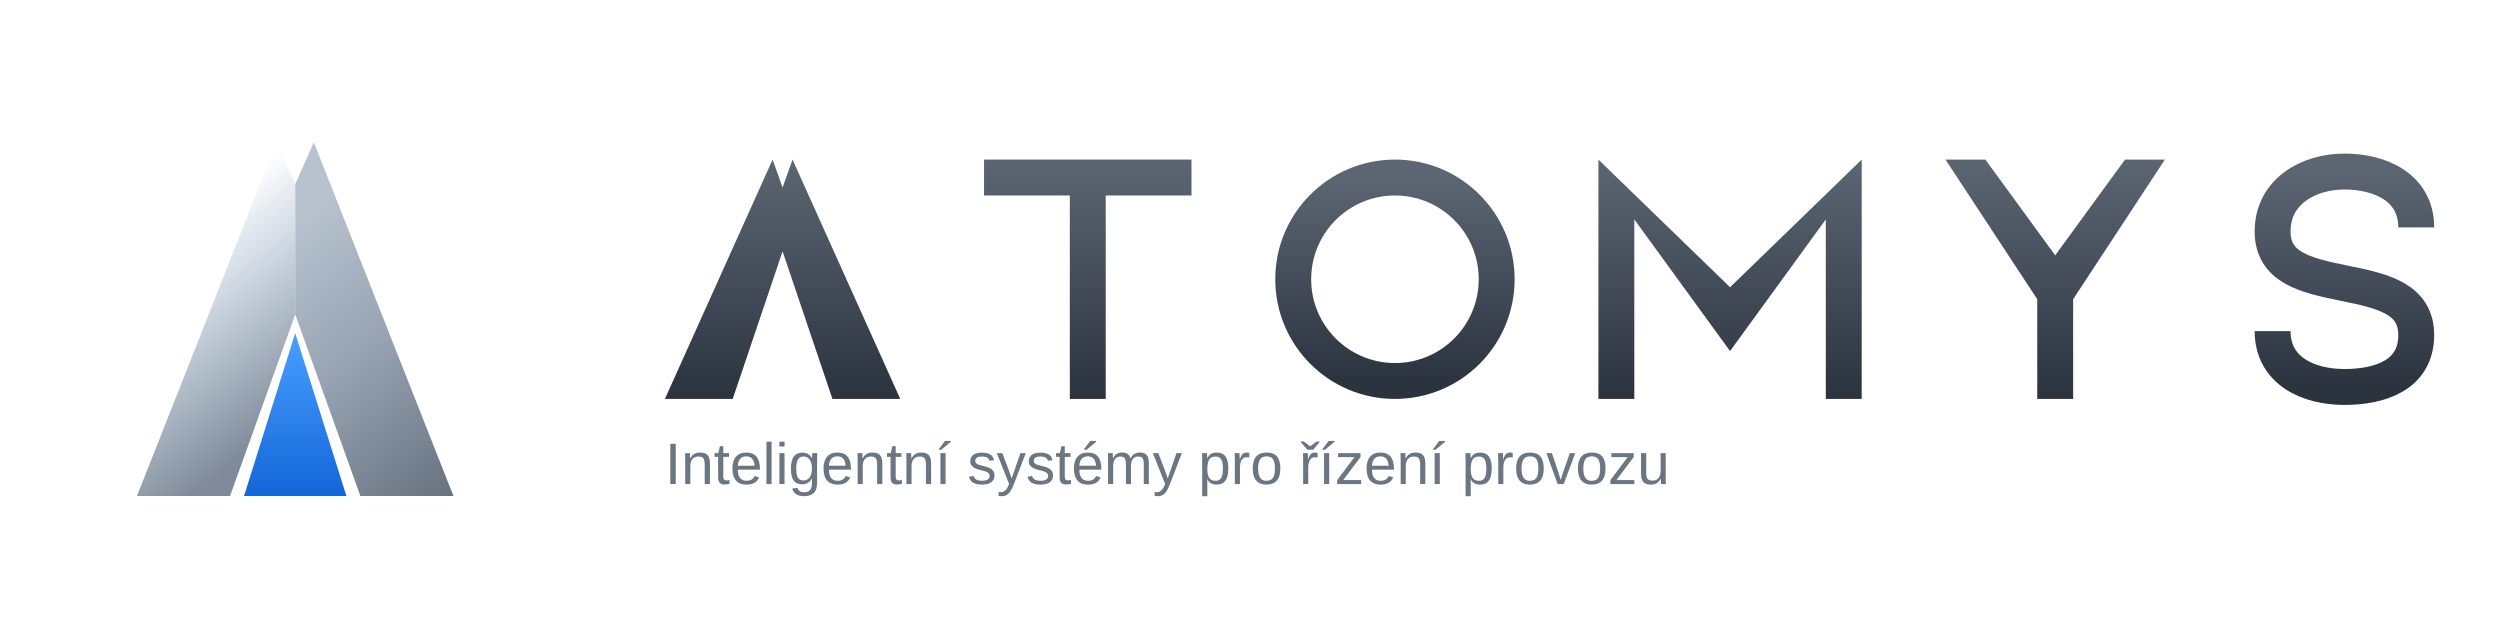
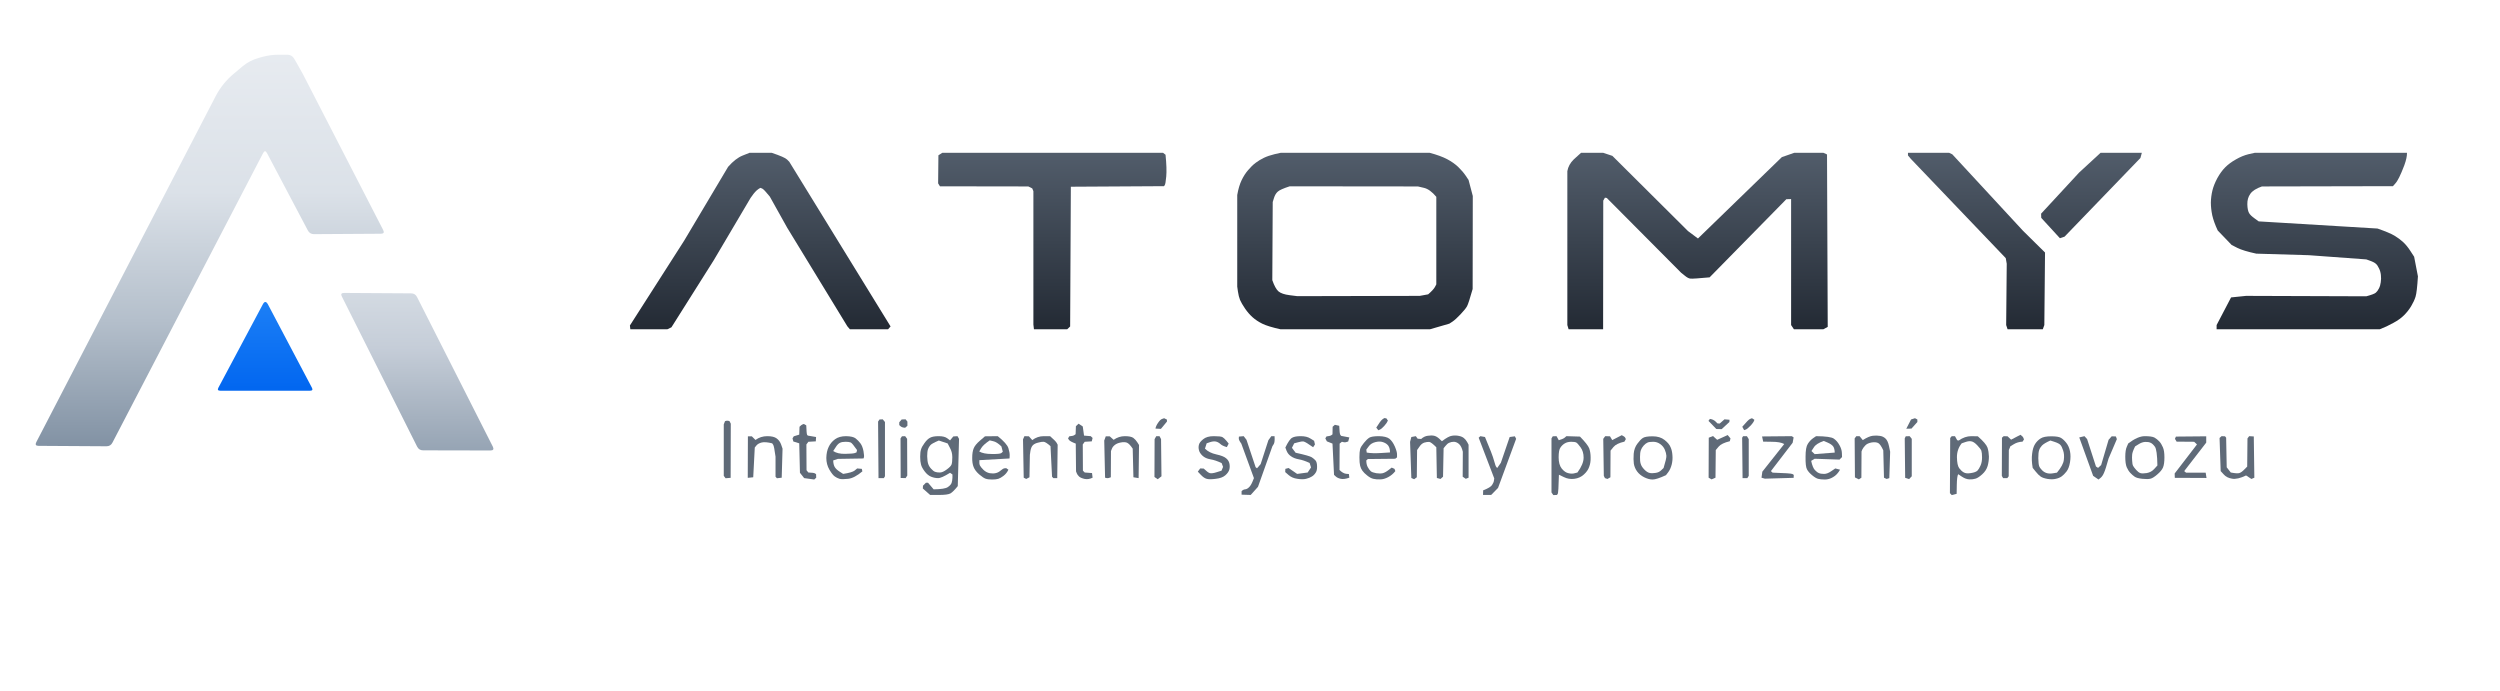
- <svg xmlns="http://www.w3.org/2000/svg" viewBox="0 0 940 240" role="img" aria-label="ATOMYS — Inteligentní systémy pro řízení provozu">
+ <svg xmlns="http://www.w3.org/2000/svg" viewBox="0 0 1782 492" width="1782" height="492" role="img" aria-label="ATOMYS — Inteligentní systémy pro řízení provozu">
  <defs>
-     <linearGradient id="aLeft" x1="0" y1="0" x2="0.35" y2="1">
-       <stop offset="0" stop-color="#eef3f8" />
-       <stop offset="0.30" stop-color="#ffffff" />
-       <stop offset="0.58" stop-color="#c9d3df" />
-       <stop offset="1" stop-color="#7f8b9a" />
+     <linearGradient id="wLUp" x1="0" y1="40" x2="0" y2="319" gradientUnits="userSpaceOnUse">
+       <stop offset="0" stop-color="#e7ebf0" />
+       <stop offset="0.35" stop-color="#dbe1e8" />
+       <stop offset="0.68" stop-color="#b4bfcb" />
+       <stop offset="1" stop-color="#8292a4" />
    </linearGradient>
-     <linearGradient id="aRight" x1="0.65" y1="0" x2="1" y2="1">
-       <stop offset="0" stop-color="#b8c2cf" />
-       <stop offset="0.45" stop-color="#98a4b3" />
-       <stop offset="1" stop-color="#66727f" />
+     <linearGradient id="wLLo" x1="0" y1="210" x2="0" y2="322" gradientUnits="userSpaceOnUse">
+       <stop offset="0" stop-color="#d3dae2" />
+       <stop offset="0.35" stop-color="#c5cdd8" />
+       <stop offset="0.68" stop-color="#adb8c5" />
+       <stop offset="1" stop-color="#96a4b4" />
    </linearGradient>
-     <linearGradient id="aBlue" x1="0" y1="0" x2="0" y2="1">
-       <stop offset="0" stop-color="#47a0ff" />
-       <stop offset="1" stop-color="#1466d8" />
+     <linearGradient id="wLBl" x1="0" y1="214" x2="0" y2="280" gradientUnits="userSpaceOnUse">
+       <stop offset="0" stop-color="#1d80f6" />
+       <stop offset="1" stop-color="#0166f0" />
    </linearGradient>
-     <linearGradient id="word" x1="0" y1="0" x2="0" y2="1">
-       <stop offset="0" stop-color="#5c6673" />
-       <stop offset="1" stop-color="#2b333f" />
+     <linearGradient id="wLWm" x1="0" y1="108" x2="0" y2="235" gradientUnits="userSpaceOnUse">
+       <stop offset="0" stop-color="#525d6b" />
+       <stop offset="1" stop-color="#232a34" />
    </linearGradient>
  </defs>
-   <g transform="translate(6,15) scale(0.875)">
-     <path d="M120 126 L98 196 L142 196 Z" fill="url(#aBlue)" />
-     <path d="M112 44 L52 196 L92 196 L120 118 L120 62 Z" fill="url(#aLeft)" />
-     <path d="M128 44 L188 196 L148 196 L120 118 L120 62 Z" fill="url(#aRight)" />
+   <g transform="translate(-23 -1)">
+     <path d="M214 218Q212.1 214.5 210.3 218L178.7 277.3Q177.5 279.5 180 279.5L244 279.5Q246.5 279.5 245.3 277.3Z" fill="url(#wLBl)" />
+     <path d="M98.9 319.1L50.5 318.8Q47.5 318.8 48.9 316.1L176.7 69.6Q181.6 60.2 189.8 53.4L196 48.2Q201.1 44 207.4 42.3L210.2 41.5Q216.2 39.9 222.4 40L228 40Q231 40.1 232.6 42.7L234.3 45.6Q236.7 49.7 238.9 53.8L296.1 164.9Q297.5 167.6 294.5 167.6L246.8 167.9Q243.8 167.9 242.4 165.2L213.3 110.1Q211.9 107.5 210.5 110.2L103.2 316.4Q101.9 319.1 98.9 319.1Z" fill="url(#wLUp)" />
+     <path d="M320.3 212.8L374.3 319.4Q375.6 322.1 372.6 322.1L324.6 322Q321.6 322 320.3 319.3L266.7 212.4Q265.3 209.8 268.3 209.8L316 210.1Q319 210.1 320.3 212.8Z" fill="url(#wLLo)" />
  </g>
-   <g transform="translate(250,60) scale(0.75)" fill="url(#word)">
-     <path d="M54 0 L0 120 L34 120 L59 46 L84 120 L118 120 L64 0 L59 14 Z" />
-     <path d="M160 0 H264 V18 H221 V120 H203 V18 H160 Z" />
-     <circle cx="366" cy="60" r="51" fill="none" stroke="url(#word)" stroke-width="18" />
-     <path d="M468 0 L534 64 L600 0 L600 120 L582 120 L582 30 L534 96 L486 30 L486 120 L468 120 Z" />
-     <path d="M642 0 L662 0 L697 48 L732 0 L752 0 L706 70 L706 120 L688 120 L688 70 Z" />
-     <path d="M878 34 C878 14 860 6 842 6 C824 6 806 16 806 36 C806 54 822 58 842 62 C862 66 878 70 878 88 C878 108 860 114 842 114 C824 114 806 106 806 86" fill="none" stroke="url(#word)" stroke-width="18" stroke-linecap="butt" stroke-linejoin="round" />
+   <g>
+     <path d="M1046.8 128.3L1049.8 139.7L1049.7 206Q1046.8 216.3 1045.7 218.3Q1044.6 220.3 1041.1 224Q1037.6 227.7 1035.4 229.2L1033.1 230.7L1019.3 234.7L912.7 234.7Q903.7 232.7 899.7 230.7Q895.7 228.7 892.8 226.1Q890 223.6 887.5 220Q885 216.3 883.9 213.8Q882.9 211.3 882.4 207.8L881.9 204.3L881.9 139Q883 132.7 885 128.5Q887 124.3 889.7 121.2Q892.3 118.1 895.1 116Q897.8 114 900.9 112.5Q904 111 908.5 109.9L913 108.9L1019 108.9Q1026.9 111 1031.6 113.5Q1036.3 116 1039.5 119.1Q1042.7 122.2 1044.8 125.3L1046.8 128.3ZM1018 209.8Q1021.7 206.6 1022.8 204.6L1023.8 202.7L1023.8 140.3Q1019.3 134.9 1015 133.9L1010.7 132.9L919.3 132.8Q912.5 135 910.8 136.6Q909 138.2 908.1 141.1L907.2 144L906.9 199.7Q909 205.7 911.3 207.7Q913.7 209.7 919.2 210.4L924.7 211.1L1012 210.9L1018 209.8Z" fill="url(#wLWm)" fill-rule="evenodd" />
+     <path d="M1276.7 141.9L1273.3 142L1218.6 197.7Q1206.7 198.8 1205 198.6Q1203.3 198.5 1200.8 196.4L1198.3 194.4L1145.3 141.1L1144 140.9L1142.8 143L1142.7 234.7L1139.7 234.7L1118.1 234.7L1117.2 231.7L1117.2 122Q1118 117.3 1121.8 113.6Q1125.7 110 1127 108.9L1128.3 108.9L1142.7 108.9L1149.3 111.1L1203.2 164.7L1210.3 170L1270.1 112L1279 108.9L1299.7 108.9L1302.3 110.1L1302.8 233L1299.7 234.7L1278.7 234.7L1276.7 231.7L1276.7 141.9Z" fill="url(#wLWm)" />
+     <path d="M1590.3 212L1601 210.9L1686.7 211.2Q1692.3 209.7 1693.5 208.6Q1694.7 207.6 1695.7 205.6Q1696.7 203.7 1697 201.2Q1697.4 198.7 1697.1 196Q1696.8 193.3 1695.7 191.2Q1694.7 189 1693.5 188Q1692.3 186.9 1689.5 185.9L1686.7 184.9L1645.7 181.9L1608.3 180.8Q1599 178.8 1594.8 176.7L1590.7 174.6L1580.8 164.3Q1578 158.3 1576.9 153.5Q1575.9 148.7 1575.9 144.3Q1576 140 1577 135.8Q1578 131.7 1580.5 127Q1583.1 122.3 1586.2 119.2Q1589.3 116.1 1593.8 113.6Q1598.3 111 1602.8 109.9L1607.3 108.9L1715.7 108.9Q1715.8 112.3 1713.8 117.8Q1711.7 123.3 1710.2 126.3Q1708.7 129.4 1707.2 131L1705.7 132.7L1612.3 132.9Q1606.2 135 1604 138.2Q1601.8 141.3 1601.9 145.6Q1602 149.8 1603.1 151.8Q1604.2 153.7 1607.1 155.7L1610 157.8L1694.7 162.9Q1703.3 165.9 1706.8 168Q1710.3 170.1 1713 172.6Q1715.7 175.1 1718.2 179L1720.8 183L1723.5 197Q1722.8 208.3 1721.8 211.5Q1720.8 214.7 1718.7 218.2Q1716.6 221.7 1713.6 224.7Q1710.6 227.7 1705.9 230.2Q1701.3 232.8 1696.3 234.7L1691.3 234.7L1581.3 234.7L1580 234.7L1580 231.7L1590.3 212Z" fill="url(#wLWm)" />
+     <path d="M449.3 234.7L449 232L487.7 171.5L519 118.9Q524.3 112.9 529.3 110.9L534.3 108.9L550 108.9Q559.3 112 561 113.7L562.6 115.3L634.8 232.7L633 234.7L621 234.7Q607.7 234.7 605.8 234.7L604 232.6L561.1 162.3L548.7 140.1Q544.6 135 543.3 134.4L542 133.9Q539.3 135.3 537.1 138.2L535 141.1L508.7 185.6L478.6 233.3L475.7 234.7L449.3 234.7Z" fill="url(#wLWm)" />
+     <path d="M763.3 133.1L762.8 232.7L760.7 234.7L738.7 234.7L737 234.7L736.6 231.3L736.6 136.3L735.8 134.3L733 132.9L670 132.8L668.7 130.7L668.9 110.7L671.7 108.9L829 108.9L830.8 110.3Q831.8 120.3 831.3 125.8Q830.8 131.3 830.2 132L829.7 132.7L763.3 133.1Z" fill="url(#wLWm)" />
+     <path d="M1360 108.9L1389.3 108.9L1391.6 110L1442 164.5L1457.7 180L1457.2 231.7L1456.1 234.7L1453.7 234.7L1434 234.7L1431 234.7L1430 231.7L1430.4 188L1429.7 184L1362.1 113.3L1360 110.8L1360 108.9Z" fill="url(#wLWm)" />
+     <path d="M1468.3 169.8L1455 155.3L1454.9 152.3L1482 123L1497.3 108.9L1526.7 108.9L1525.7 112.6L1471.6 168.7L1468.3 169.8Z" fill="url(#wLWm)" />
  </g>
-   <text x="250" y="182" font-family="Arial, Helvetica, sans-serif" font-size="22" fill="#6b7683" textLength="667" lengthAdjust="spacing">Inteligentní systémy pro řízení provozu</text>
+   <g>
+     <path d="M682.5 310.9L683.6 312.8L682.7 346.5Q679.5 350.5 677.5 351.7Q675.5 352.8 669.3 352.8L663 352.8L657.8 348.2L657.9 346.2L660 344.1L661.5 344.1L665.5 348.8Q673.5 348.7 675.6 347.2Q677.8 345.7 678.3 344.2Q678.8 342.8 678.9 340.5L678.9 338.2L677.2 337Q671 340.9 668.6 340.8Q666.2 340.8 663.7 339.8Q661.2 338.8 659.1 336Q657 333.2 656.5 331.1Q655.9 329 655.9 325.6Q655.9 322.2 656.5 320.4Q657 318.5 659 315.8Q661 313 663 312Q665 310.9 669.1 310.9Q673.2 310.9 675.2 312.4L677.2 313.9L679.5 311.1L682.5 310.9ZM675.5 316.1L669.2 314Q664.2 316.1 663.2 317.3Q662.1 318.5 661.5 320.1Q660.9 321.8 660.9 325.2Q661 328.8 661.6 330.6Q662.2 332.5 663.7 334.1Q665.2 335.8 666.5 336.3Q667.8 336.8 669.9 336.8Q672 336.8 674.9 334.6Q677.8 332.5 678.3 331Q678.8 329.5 678.8 325.9Q678.8 322.2 677.1 319.2L675.5 316.1Z" fill="#5f6a78" fill-rule="evenodd" />
+     <path d="M1111.1 313.8Q1114.5 312.8 1115.5 311.8L1116.5 310.9L1126.2 311.2Q1131.7 316.8 1132.8 319.6Q1133.8 322.5 1133.8 326.1Q1133.9 329.8 1132.8 332.7Q1131.8 335.7 1129 338.2Q1126.2 340.8 1122.2 341.3Q1118.2 341.8 1114.8 340.1L1111.2 338.4Q1110.9 351.5 1110.3 352.1L1109.8 352.8L1107.2 352.9L1105.9 351L1105.9 312.5L1106.8 311L1109.5 310.9L1111.1 313.8ZM1124.4 336.8Q1128.8 330.8 1128.8 326.2Q1128.8 321.8 1126.6 318.8Q1124.5 315.9 1123.5 315.4Q1122.5 314.9 1119.8 314.9Q1117 315 1115.3 316.1Q1113.5 317.2 1112.3 319Q1111 320.7 1111 326Q1111 331.2 1113.2 334Q1115.5 336.8 1118 337.3Q1120.5 337.9 1122.5 337.3L1124.4 336.8Z" fill="#5f6a78" fill-rule="evenodd" />
+     <path d="M1395.8 338Q1394.9 339.5 1394.8 345.8L1394.7 352L1391.2 352.9L1389.9 351.5L1390.1 312.2L1391.2 310.9L1393.5 310.9L1395.1 313.8L1396.2 314Q1400.5 310.9 1405.2 310.9L1409.8 311Q1415.7 316.2 1416.7 319.1Q1417.6 322 1417.7 325.4Q1417.7 328.8 1416.8 332.1Q1415.8 335.5 1412.9 338.1Q1410 340.7 1408.1 341.2Q1406.2 341.8 1403.8 341.7Q1401.2 341.6 1398.5 339.8L1395.8 338ZM1398.3 316Q1394.9 320.2 1394.9 325.9Q1395 331.6 1396.5 333.7Q1398 335.7 1399.7 336.7Q1401.5 337.8 1404.9 337.2Q1408.2 336.7 1409.5 335.5Q1410.7 334.2 1411.7 331.9Q1412.8 329.5 1412.8 326.1Q1412.8 322.8 1412.3 321.2Q1411.7 319.8 1409.3 317.3Q1407 314.9 1405.2 314.6Q1403.5 314.2 1400.9 315.1L1398.3 316Z" fill="#5f6a78" fill-rule="evenodd" />
+     <path d="M1517 316.1Q1523.8 310.9 1528.8 310.9Q1533.8 310.9 1535.7 311.9Q1537.6 313 1539.1 314.6Q1540.6 316.2 1541.7 318.8Q1542.8 321.2 1542.8 326Q1542.8 330.8 1541.8 333.2Q1540.8 335.6 1537.7 338.2Q1534.7 340.8 1532.9 341.2Q1531 341.7 1527.1 341.3Q1523.2 340.9 1521.6 339.8Q1520 338.7 1518.5 337.1Q1517 335.5 1515.9 333Q1514.9 330.5 1514.9 325.6Q1514.9 320.8 1516 318.4L1517 316.1ZM1521.9 318.2Q1519.9 322.2 1519.8 324.1Q1519.6 326 1519.8 328.5Q1519.9 331 1520.5 332.1Q1521.1 333.2 1522.7 335Q1524.2 336.7 1525.6 337.2Q1527 337.7 1530.2 337.2Q1533.5 336.6 1535.6 334.2L1537.8 331.8Q1537.6 320.5 1536 318.4Q1534.4 316.2 1532.9 315.6Q1531.5 314.9 1529.1 315Q1526.8 315.1 1524.3 316.7L1521.9 318.2Z" fill="#5f6a78" fill-rule="evenodd" />
+     <path d="M1187.5 338.7Q1180.8 341.8 1178 341.8Q1175.2 341.8 1172 340.2Q1168.8 338.6 1166.9 336Q1165.1 333.5 1164.6 330.5Q1164.2 327.5 1164.5 323.4Q1164.9 319.2 1167.1 316.3Q1169.2 313.4 1171 312.2Q1172.8 311 1178 311Q1183.2 311 1186.5 313.6Q1189.8 316.2 1190.8 318.8Q1191.9 321.2 1192.1 324.5Q1192.4 327.8 1191.6 331.1Q1190.7 334.5 1189.1 336.6L1187.5 338.7ZM1185.8 333.6Q1187.9 326.8 1187.8 324.9Q1187.7 323 1186.7 320.6Q1185.7 318.2 1183.5 316.6Q1181.2 314.9 1178.4 314.9Q1175.5 314.9 1174.3 315.5Q1173.1 316 1171.6 317.6Q1170.2 319.2 1169.6 320.9Q1169 322.6 1169 325.7Q1168.9 328.8 1169.5 330.6Q1170 332.5 1172 334.6Q1174 336.7 1175.8 337.1Q1177.5 337.5 1180 337.1Q1182.5 336.8 1184.1 335.2L1185.8 333.6Z" fill="#5f6a78" fill-rule="evenodd" />
+     <path d="M1448.9 333.5Q1447.9 327.8 1448.5 323.4Q1449 319 1450.6 316.5Q1452.2 314 1454.6 312.5Q1456.9 311 1462.1 311Q1467.2 311 1469 312.1Q1470.8 313.1 1472.8 315.6Q1474.8 318.1 1475.5 321.7Q1476.2 325.2 1475.5 329.5Q1474.8 333.8 1473 336.1Q1471.2 338.4 1469.5 339.6Q1467.8 340.8 1465.4 341.3Q1463 341.9 1459.6 341.4Q1456.2 340.8 1454.6 339.7Q1453 338.6 1451 336.1L1448.9 333.5ZM1466.2 336.9Q1470.7 331.5 1471.1 327.8Q1471.6 324 1470.6 321.1Q1469.7 318.2 1468.6 317.1Q1467.6 316 1464.6 315L1461.5 314Q1457 316 1455.5 317.6Q1454 319.2 1453.5 320.9Q1452.9 322.5 1452.9 326.6Q1453 330.8 1453.5 332.2Q1454 333.6 1455.6 335.2Q1457.2 336.8 1459.2 337.3Q1461.2 337.8 1463.8 337.3L1466.2 336.9Z" fill="#5f6a78" fill-rule="evenodd" />
+     <path d="M1046.8 340.5L1044.8 341.3L1042.6 339.8L1042.7 322Q1041.8 318.1 1040 316.5Q1038.3 315 1036.4 314.9Q1034.5 314.9 1033 315.6Q1031.6 316.2 1030.3 317.9L1029 319.5L1028.6 339.8L1026.8 341.4L1024.2 340.7L1023.8 318.8Q1020.2 315.2 1018.8 315Q1017.2 314.9 1015.2 315.5Q1013.2 316.2 1011.7 318.5L1010.1 320.8L1009.9 340.2L1008 341.6L1006 340.7L1005.1 315L1006 311.5L1009.2 310.9L1010.5 312.7L1013 312.9Q1015.2 310.9 1017.8 310.6Q1020.4 310.2 1022.2 310.6Q1024 311 1025.9 312.7L1027.8 314.5Q1032.5 310.9 1035 310.6Q1037.5 310.2 1039.8 310.7Q1042 311.1 1043.4 312.2Q1044.7 313.2 1045.8 315.1L1046.8 317L1046.8 340.5Z" fill="#5f6a78" />
+     <path d="M593.9 328.2Q594 331.2 595 332.9Q596 334.6 598.5 336.2L601 337.8Q607.5 336.8 609.2 335.4L611 333.9L614.3 334.2L614.7 336Q609 340.8 604.6 341.3Q600.2 341.8 598.4 341.3Q596.5 340.7 595 339.6Q593.4 338.5 591.2 334.8Q589 331 589 326.4Q589.1 321.8 590.7 318.5Q592.2 315.3 595.2 313.1Q598.2 310.9 603.1 310.9Q608 311 609.9 312.5Q611.8 314 613.3 316Q614.8 318 615.5 321.6Q616.1 325.2 615.8 326L615.5 326.8L597.2 327.1L593.9 328.2ZM593.9 321.5Q597 323.6 602.4 323.5Q607.8 323.4 609.1 323L610.5 322.5L610.9 320.8Q607.5 315.9 606.4 315.4Q605.2 314.9 602.8 314.9Q600.2 314.9 598.8 315.6Q597.2 316.3 595.6 318.9L593.9 321.5Z" fill="#5f6a78" fill-rule="evenodd" />
+     <path d="M719.6 326.8L698.1 328Q697.9 330.5 698.5 331.8Q699.1 333 701 334.9Q703 336.8 705.5 337.3Q708 337.7 709.9 337.2Q711.7 336.8 713.4 335.3Q715 333.9 716.1 333.8L717.2 333.7L718.8 334.8Q717.5 337.5 715.4 339.1Q713.2 340.8 711.6 341.3Q710 341.8 707.1 341.8Q704.2 341.8 702.5 341.2Q700.8 340.6 697.9 338.1Q695 335.5 694 332.9Q692.9 330.2 693 326.2Q693 322.2 694 319.7Q695 317.1 698.5 314.1L702.1 311L711.2 310.9Q717.8 316.2 718.8 319.5Q719.8 322.8 719.7 324.8L719.6 326.8ZM713.8 318.2Q710.5 315 708 314.5L705.5 313.9Q701 316.9 699.5 319.3L698 321.8Q701 323.6 706.9 323.6Q712.8 323.7 713.8 322.9L714.8 322L713.8 318.2Z" fill="#5f6a78" fill-rule="evenodd" />
+     <path d="M992 333.3L994 334.2L994.6 335.8Q992.5 338.5 989.5 340.1Q986.5 341.7 983.8 341.7Q981 341.8 978.9 341.3Q976.8 340.8 974.5 338.9Q972.2 337.1 971.1 335.5Q970 334 969.5 332Q969 330 969 326Q969 322 969.5 320.1Q970.1 318.2 972.2 315.7Q974.2 313.2 976 312Q977.8 310.9 982.9 310.9Q988 311 990.3 312.7Q992.6 314.5 994.3 318.4Q995.9 322.2 995.8 324.1L995.8 326L994.5 327L975 327.2L973.9 328.2Q973.9 331 974.9 332.9Q976 334.9 977.1 335.9Q978.2 336.8 981 337.3Q983.8 337.7 985.6 337.3Q987.5 336.8 989.8 335L992 333.3ZM990.8 322.5Q990.8 319.6 989.7 317.9Q988.6 316.2 986.2 315.3Q983.8 314.3 980.5 315.1Q977.2 315.9 975.6 318.2L973.9 320.5L974.2 322.6Q978.2 323.3 984.5 322.9L990.8 322.5Z" fill="#5f6a78" fill-rule="evenodd" />
+     <path d="M1294.5 310.9Q1305 311 1307.2 312.7Q1309.5 314.3 1311.1 317.2Q1312.8 320.1 1312.9 322.9L1313 325.8L1311.2 327.6L1293.5 327L1291 328.5Q1292.1 333.5 1293.7 335.1Q1295.2 336.7 1296.5 337.2Q1297.8 337.8 1300.2 337.8Q1302.6 337.8 1305.4 335.8L1308.2 333.9L1311.6 334.8Q1309.5 338.5 1306.6 340.1Q1303.8 341.8 1300.8 341.8Q1297.8 341.8 1295.9 341.3Q1294.1 340.8 1291.5 338.6Q1289 336.5 1288 334.5Q1286.9 332.5 1287 325.6Q1287 318.8 1288.6 316.4Q1290.1 314 1292.3 312.4L1294.5 310.9ZM1307.8 322.6Q1307.7 319.5 1306.6 318.1Q1305.5 316.7 1302.8 315.5L1300 314.3Q1294.5 316.2 1292.9 318.9L1291.2 321.5L1293.5 323.7L1307.8 322.6Z" fill="#5f6a78" fill-rule="evenodd" />
+     <path d="M1327.8 313.7Q1332.2 310.9 1335 310.6Q1337.8 310.3 1340 310.7Q1342.3 311 1344 312.6Q1345.7 314.2 1346.5 318.1L1347.3 322L1346.7 340.8L1344.8 341.4L1342.9 340.5L1342.4 321Q1340.5 316.8 1338.8 315.8Q1337 314.9 1334 315.4Q1330.9 316 1329.5 317.6Q1328 319.2 1327.4 320.5L1326.9 321.8L1326.8 340.5L1325 341.7L1322.2 340.3L1322 312.5L1323.2 310.9L1325.5 310.9L1327.8 313.7Z" fill="#5f6a78" />
+     <path d="M1057.1 352.8L1057.2 349.5Q1062.5 347.5 1063.6 345.6Q1064.8 343.8 1064.9 342.4L1065.1 341L1054 312L1055.2 310.9L1058.5 311.5Q1063.8 324 1064.9 328.2Q1066 332.3 1066.6 332.9L1067.2 333.6L1069.8 329.9L1076.1 311.5L1079.8 311L1080.7 312.8L1067.8 347.8L1062.9 352.8L1057.1 352.8Z" fill="#5f6a78" />
+     <path d="M533.1 311L535.9 311L538.5 313.6Q542.2 310.9 546.9 310.9Q551.5 310.9 553.6 312.5Q555.8 314.1 556.8 316.9L557.8 319.8L557.2 340.5L553.8 340.9L552.8 339.8L552.8 325.5Q551.8 317.9 551.1 317L550.4 316Q545.5 314.8 543 315.4Q540.5 316 539.2 317.5L538 319L536.9 340.2L533 340.6L533.1 311Z" fill="#5f6a78" />
+     <path d="M885 352.6L885 350.1Q886.2 348.9 887.5 348.8Q888.8 348.7 890.1 347.5Q891.5 346.3 892.7 343.5L893.8 340.8L884.8 316.2Q883 313.8 883 312.5L883.1 311.2L886.5 310.9L888.5 313.5L895 333L896 333.8L898.6 330.8L904.1 313.8L906.2 310.9L908.5 310.9Q908.8 315.2 907.9 316.6L907 318L896.7 347L891.5 352.8L885 352.6Z" fill="#5f6a78" />
+     <path d="M1606.5 311.1L1606.9 340.5L1604.8 341.4L1601 338.9Q1594.8 341.9 1591 341.2Q1587.2 340.6 1585.1 338.2L1582.9 335.8L1582.1 312.2L1583.5 310.9L1586 311L1586.8 312L1587.2 333.1L1590.1 336.8Q1594.8 337.7 1596.2 337.2Q1597.8 336.7 1599.8 334.6L1601.8 332.6L1602 312.5L1603.2 310.9L1606.5 311.1Z" fill="#5f6a78" />
+     <path d="M730.2 310.9L733.4 311L735.8 313.7Q739.5 310.9 744 310.9L748.5 310.9Q752.5 314.4 753.2 315.7L753.9 317L753.6 340.8L750.8 340.8L749.9 339.8L748.8 318Q745.4 315 743.9 314.9Q742.5 314.8 740 315.5Q737.5 316.1 736.3 317.3Q735 318.5 734.5 321.4L734.1 324.2L733.8 340.2L731.5 341.4L729.7 340.5L729.2 313.2L730.2 310.9Z" fill="#5f6a78" />
+     <path d="M853.8 336.2L855.5 333.9L858 334Q860.8 336.7 862.2 337.2Q863.8 337.7 867.2 336.6L870.7 335.5L871.8 332.8L870.8 330.1Q866.4 328 862.8 327.4Q859.2 326.8 857.1 324.8Q855 322.8 854.6 320.8Q854.1 318.8 854.6 317Q855 315.2 857.6 313.1Q860.2 310.9 865.2 310.9Q870.2 310.9 871.4 311.6Q872.5 312.2 874.2 314.2L875.8 316.2L874.5 318.7Q871.2 317.8 869.8 316.4Q868.2 315 866.5 314.7Q864.8 314.4 862.4 315.2L860.1 316L858.9 319.8Q861.9 322.8 867 323.9Q872 325 873.9 326.6Q875.8 328.1 876.3 330.3Q876.8 332.5 876.3 334.6Q875.7 336.8 873.4 338.8Q871.1 340.8 866.6 341.3Q862 341.9 860.1 341.3Q858.2 340.8 856 338.5L853.8 336.2Z" fill="#5f6a78" />
+     <path d="M811.6 340.8L807.9 340.2L807.4 319.8Q805 316.2 803.2 315.5Q801.5 314.9 798.9 315.4Q796.2 315.9 794.6 317.2Q793 318.5 792.5 320L791.9 321.5L791.8 340.2Q790 341 788.9 340.8L787.7 340.5L787.1 314L788.2 311L791 311L793.8 313.5Q797.5 310.9 801.8 310.9Q806 310.9 807.8 312.1Q809.5 313.4 810.7 315.3L811.9 317.2L811.6 340.8Z" fill="#5f6a78" />
+     <path d="M933.5 330Q929.2 328 925.8 327.4Q922.4 326.8 920.2 325.2Q918.1 323.8 917.1 321.4L916.2 319Q919.1 313 921.1 312Q923 310.9 927.2 310.9Q931.5 310.9 934.1 312.6L936.7 314.2L937.3 316.8L936 318.8Q930.7 315 929.2 314.7Q927.8 314.5 925.1 315.3L922.5 316L920.9 319.2L923.5 322.7Q933.5 324.9 935.1 326Q936.6 327 937.7 328.2Q938.8 329.5 938.8 332.5Q938.9 335.5 937.7 337.1Q936.6 338.8 935 339.7Q933.5 340.7 931 341.3Q928.5 341.9 924.8 341.3Q921 340.8 918.5 338.6L916.1 336.5L916.2 334.2L918.5 333.6L924.6 337.8L932.1 336.8L934.5 333.2L933.5 330Z" fill="#5f6a78" />
+     <path d="M1572.6 311L1572.6 315.5L1556.9 335.8L1558.2 336.9L1572.2 336.9L1572.8 340.7L1550.2 340.6L1550.1 337.5L1566 316.8L1564 314.9L1551.5 314.8L1550.3 312.8L1551 311.2L1572.6 311Z" fill="#5f6a78" />
+     <path d="M1256 311.1L1277.2 310.9L1278.5 311.8L1277.8 315.6L1262.3 335.8L1263.5 336.9Q1276.8 337.3 1277.7 337.9L1278.6 338.5L1278.5 340.6L1258 341.2L1255.6 340.5L1256.2 336.2L1271.8 316.5Q1269 314.9 1262.9 314.9L1256.8 314.8L1256 311.1Z" fill="#5f6a78" />
+     <path d="M1495.5 333.5L1497.7 331.5L1503 313.5L1505.2 311L1508.2 311.1L1508.9 313L1503 326.8Q1500.8 334.8 1499.7 337.1Q1498.7 339.5 1497.2 340.7L1495.8 341.8L1492 339.2L1482.1 311.8L1485.8 310.9L1487.7 313L1494 332.5L1495.5 333.5Z" fill="#5f6a78" />
+     <path d="M778.8 340.5Q776 341.9 773.2 341.4Q770.5 340.8 769.2 339.7Q768 338.6 767.5 337.3L767 336L766.8 316.2Q762.8 314.7 762 313.6L761.3 312.5L762.2 311Q764.8 310.8 765.7 310.2L766.7 309.5L766.9 303.8L768.8 302L771.8 304L772.7 310.5L777.5 310.9L778.8 312.2L778.2 314.6L773.2 314.9L771.8 316.8L771.9 335.5L773.2 336.8L778.4 337.2L778.8 340.5Z" fill="#5f6a78" />
+     <path d="M569.7 316L565.5 314.7L564.9 312.5L565.8 311L569.7 309.8L569.9 304.2Q571.2 302.8 572.1 302.5L573 302.2L574.7 303.2Q574.9 309.2 575.3 309.9L575.8 310.5L581.7 311.5L581.5 314.6L576.2 314.9L574.8 316.8L574.9 335.2L576.2 336.8Q580.2 336.9 581 337.5L581.7 338L581.8 340.5L580.4 341.8L573.2 340.8L570.2 337L569.7 316Z" fill="#5f6a78" />
+     <path d="M961.8 340.5Q958 341.8 955.7 341.3Q953.4 340.8 952.1 339.6L950.9 338.5L949.8 316.2L945.8 314.6L944.7 312.5L945.5 311.1Q948.2 310.8 949 310.2L949.8 309.6L949.9 304.2L951.5 302.8L954.6 303.5Q954.8 309.2 955.4 310L956 310.7L961.8 311.8L961 314.7Q959 315.5 957.8 315.2L956.5 314.9L954.9 316.2L954.8 335Q957.2 337.4 959.4 337.7L961.5 337.9L961.8 340.5Z" fill="#5f6a78" />
+     <path d="M626.2 340.8L625.9 300.5L626.9 299L629.2 298.9L630.8 300.8L630.8 339.5L630 340.8L626.2 340.8Z" fill="#5f6a78" />
+     <path d="M1217.9 340.5L1218 312L1221 310.8L1224 313.5L1231.5 310.1L1233.5 312.5L1233 314.5Q1227.2 315.9 1225.1 318.3L1223 320.8L1222.8 340.5L1220 341.7L1217.9 340.5Z" fill="#5f6a78" />
+     <path d="M520.8 340.6L517.2 340.9L515.9 339.2L515.9 302.5L516.8 300.2Q518 299.7 519 299.9L520 300.2L520.9 302L520.8 340.6Z" fill="#5f6a78" />
+     <path d="M1147.6 311L1149.2 313.7L1156 310.2Q1158.1 311.2 1158.5 312.1L1158.9 313L1157.9 314.8Q1152.2 316.1 1150.1 318.6L1148 321.2L1147.9 340.2L1145.8 341.4L1144 340.8L1143.2 339.2L1142.8 312.8L1144.2 310.9L1147.6 311Z" fill="#5f6a78" />
+     <path d="M1433 318.1L1431.9 320.8L1431.8 339.5L1430.8 340.8L1427.8 340.8L1426.9 339.2L1427 312L1428.2 310.9L1431 311L1433.5 313.4L1440.2 309.9Q1442 311.2 1442.3 312.2L1442.7 313.2L1441.7 314.8Q1438.1 315 1435.5 316.6L1433 318.1Z" fill="#5f6a78" />
+     <path d="M1358 340.6L1357.7 312.5L1358.4 311L1361.2 310.9L1362.7 312.8L1362.7 339.5L1360.8 341.5L1358 340.6Z" fill="#5f6a78" />
+     <path d="M826.5 310.9L827.6 313L827.9 339.5L825.2 341.6L822.9 340L823 313L824.2 310.9L826.5 310.9Z" fill="#5f6a78" />
+     <path d="M642 340.7L641.9 312.5L642.9 311L645.2 310.9L646.6 312.8L646.7 339L645.5 340.8L642 340.7Z" fill="#5f6a78" />
+     <path d="M1242.1 340.8L1241.8 312L1242.5 310.9L1245.2 310.9L1246.5 313L1246.5 339.2L1245.5 340.8L1242.1 340.8Z" fill="#5f6a78" />
+     <path d="M1232.8 299.2L1232.7 300.8L1227.2 305.9L1223.4 305.8L1217.8 300L1218.8 298.6Q1221.2 298.9 1222.8 300.4L1224.2 301.8L1225.8 301.9L1229.2 298.9L1232.8 299.2Z" fill="#5f6a78" />
+     <path d="M823.6 305.5Q824 303.4 825.6 301.2Q827.1 299 828.4 298.6L829.8 298.1L831.8 299.1L831.8 300.5L827.5 305.7L823.6 305.5Z" fill="#5f6a78" />
+     <path d="M982.5 306.7L981 304.8Q984.1 299.8 985.4 298.9L986.7 298L988.2 298.2L989.3 299.8Q988.6 301.5 986.7 303.6Q984.8 305.7 983.6 306.2L982.5 306.7Z" fill="#5f6a78" />
+     <path d="M1358.8 305.6L1362.2 299L1365 298.1L1366.7 299L1366.7 300.8L1362.5 305.5L1358.8 305.6Z" fill="#5f6a78" />
+     <path d="M1241.9 304.2Q1246.3 299 1247.5 298.6L1248.8 298.1L1250.5 299.2Q1250.4 300.5 1248 303.2Q1245.5 305.8 1244.4 306.2L1243.2 306.6L1241.9 304.2Z" fill="#5f6a78" />
+     <path d="M645.5 298.9L646.8 300.5L646.8 303.5L645.2 304.9Q643 304.8 642 303.9L641 303L641 301L642.7 299L645.5 298.9Z" fill="#5f6a78" />
+   </g>
</svg>
